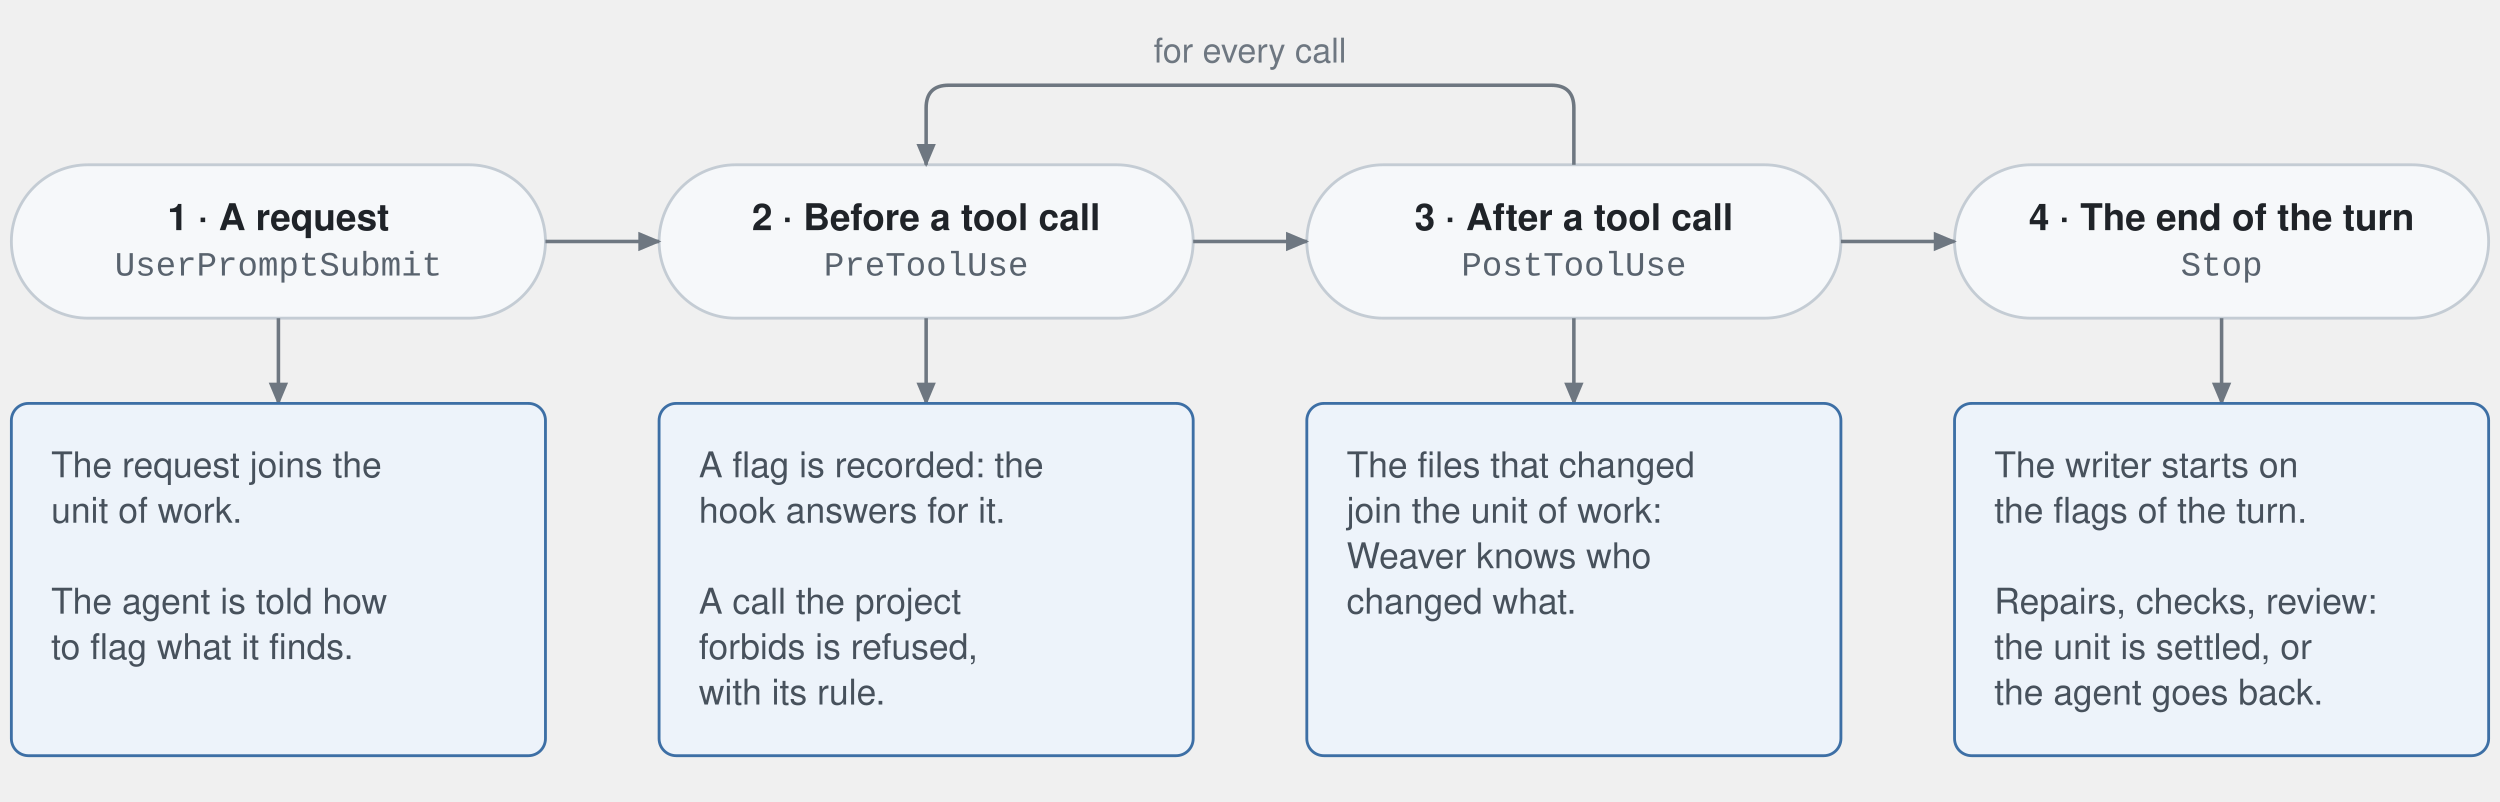
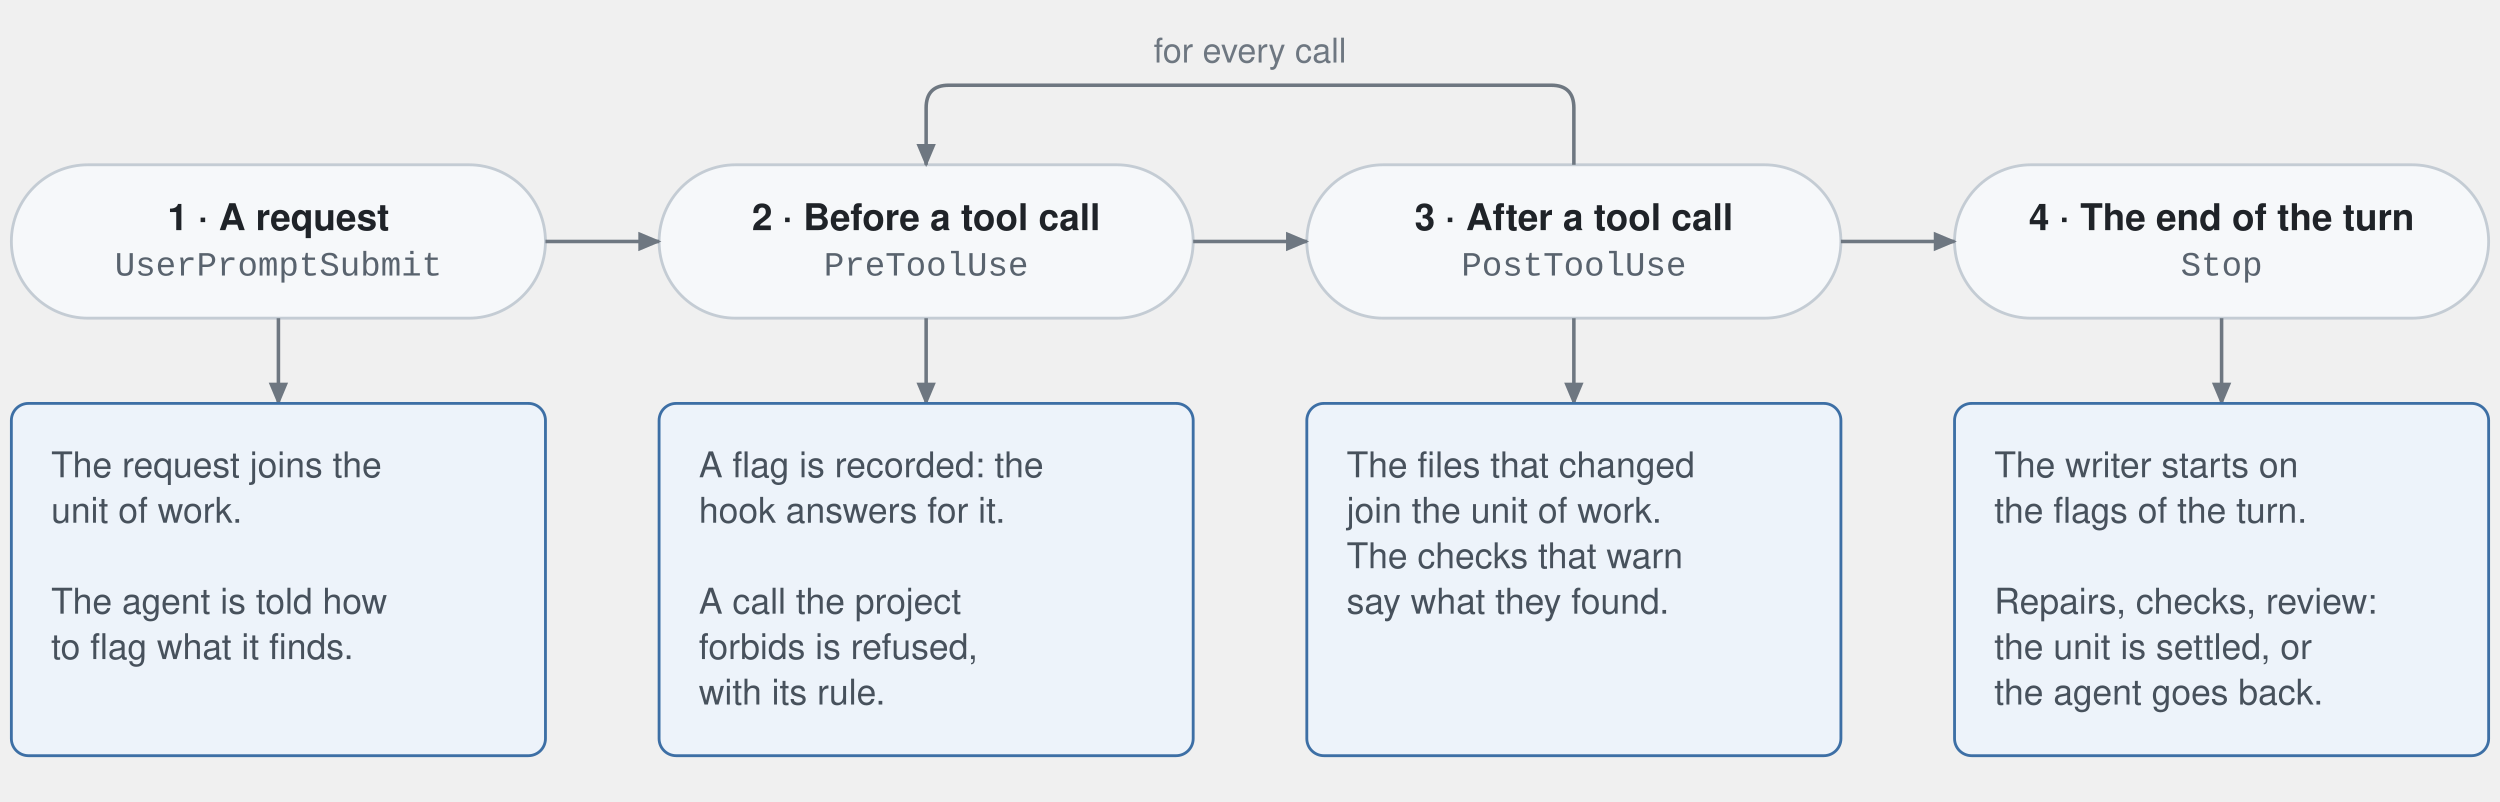
<svg xmlns="http://www.w3.org/2000/svg" viewBox="0 0 880 282" width="880" height="282" role="img" aria-labelledby="t d">
  <style>
    text { font-family: ui-sans-serif, system-ui, -apple-system, 'Segoe UI', Helvetica, Arial, sans-serif; font-size: 12.5px; }
    .code { font-family: ui-monospace, 'SFMono-Regular', Menlo, Consolas, 'Liberation Mono', monospace; font-size: 12px; }
    .head { font-weight: 600; font-size: 13px; }
    .head.code { font-size: 12.5px; }
    rect, polygon { stroke-width: 1; }
    .w rect, .w polygon { fill: #edf3fa; stroke: #3d6fa5; }
    .w text { fill: #1f2328; }
    .w .sub { fill: #47515c; }
    .o rect, .o polygon { fill: #f6f8fa; stroke: #c4ccd4; }
    .o text { fill: #1f2328; }
    .o .sub { fill: #59636e; }
    .y rect, .y polygon { fill: #ffffff; stroke: #1f2328; stroke-width: 1.5; }
    .y text { fill: #1f2328; }
    .y .sub { fill: #59636e; }
    .wire { fill: none; stroke: #6e7781; stroke-width: 1.25; }
    .wire.dotted { stroke-dasharray: 2 4; stroke-linecap: round; }
    .tip { fill: #6e7781; }
    .lbl { fill: #6e7781; font-size: 12px; }
    .frame { fill: none; stroke: #afb8c1; stroke-width: 1; stroke-dasharray: 4 4; }
    .frame-title { fill: #6e7781; font-size: 11px; font-weight: 600; letter-spacing: 0.08em; }
    .axis { stroke: #afb8c1; stroke-width: 1; }
    .grid { stroke: #afb8c1; stroke-width: 1; stroke-dasharray: 2 4; opacity: 0.7; }
    .mark { fill: #3d6fa5; stroke: #3d6fa5; stroke-width: 1; }
    .value { fill: #3d6fa5; font-weight: 600; }
    .name { fill: #6e7781; font-size: 13px; }
    @media (prefers-color-scheme: dark) {
      .w rect, .w polygon { fill: #17212e; stroke: #5b8fc7; }
      .w text { fill: #f0f6fc; }
      .w .sub { fill: #b1bac4; }
      .o rect, .o polygon { fill: #151b23; stroke: #4d555e; }
      .o text { fill: #f0f6fc; }
      .o .sub { fill: #9198a1; }
      .y rect, .y polygon { fill: #0d1117; stroke: #f0f6fc; }
      .y text { fill: #f0f6fc; }
      .y .sub { fill: #9198a1; }
      .wire { stroke: #8b949e; }
      .tip { fill: #8b949e; }
      .lbl, .frame-title { fill: #9198a1; }
      .frame, .axis, .grid { stroke: #484f58; }
      .mark { fill: #5b8fc7; stroke: #5b8fc7; }
      .value { fill: #79a9dc; }
      .name { fill: #c9d1d9; }
    }
  </style>
  <defs>
    <marker id="tip" viewBox="0 0 10 10" refX="9" refY="5" markerWidth="6.5" markerHeight="6.5" orient="auto">
      <path d="M 0 0.8 L 10 5 L 0 9.2 z" class="tip" />
    </marker>
    <marker id="tip-back" viewBox="0 0 10 10" refX="1" refY="5" markerWidth="6.5" markerHeight="6.5" orient="auto">
      <path d="M 10 0.8 L 0 5 L 10 9.2 z" class="tip" />
    </marker>
  </defs>
  <g class="o">
    <rect x="4" y="58" width="188" height="54" rx="27" />
    <text x="98" y="81" class="head" text-anchor="middle">1 · A request</text>
    <text x="98" y="97" class="sub code" text-anchor="middle">UserPromptSubmit</text>
  </g>
  <g class="o">
    <rect x="232" y="58" width="188" height="54" rx="27" />
    <text x="326" y="81" class="head" text-anchor="middle">2 · Before a tool call</text>
    <text x="326" y="97" class="sub code" text-anchor="middle">PreToolUse</text>
  </g>
  <g class="o">
    <rect x="460" y="58" width="188" height="54" rx="27" />
    <text x="554" y="81" class="head" text-anchor="middle">3 · After a tool call</text>
    <text x="554" y="97" class="sub code" text-anchor="middle">PostToolUse</text>
  </g>
  <g class="o">
    <rect x="688" y="58" width="188" height="54" rx="27" />
    <text x="782" y="81" class="head" text-anchor="middle">4 · The end of the turn</text>
    <text x="782" y="97" class="sub code" text-anchor="middle">Stop</text>
  </g>
  <path d="M 192 85 L 232 85" class="wire" marker-end="url(#tip)" />
  <path d="M 420 85 L 460 85" class="wire" marker-end="url(#tip)" />
  <path d="M 648 85 L 688 85" class="wire" marker-end="url(#tip)" />
  <path d="M 554 58 L 554 38 Q 554 30 546 30 L 334 30 Q 326 30 326 38 L 326 58" class="wire" marker-end="url(#tip)" />
  <text x="440" y="22" class="lbl" text-anchor="middle">for every call</text>
  <path d="M 98 112 L 98 142" class="wire" marker-end="url(#tip)" />
  <g class="w">
    <rect x="4" y="142" width="188" height="124" rx="6" />
    <text x="18" y="168" class="sub" text-anchor="start">The request joins the</text>
    <text x="18" y="184" class="sub" text-anchor="start">unit of work.</text>
    <text x="18" y="216" class="sub" text-anchor="start">The agent is told how</text>
    <text x="18" y="232" class="sub" text-anchor="start">to flag what it finds.</text>
  </g>
  <path d="M 326 112 L 326 142" class="wire" marker-end="url(#tip)" />
  <g class="w">
    <rect x="232" y="142" width="188" height="124" rx="6" />
    <text x="246" y="168" class="sub" text-anchor="start">A flag is recorded: the</text>
    <text x="246" y="184" class="sub" text-anchor="start">hook answers for it.</text>
    <text x="246" y="216" class="sub" text-anchor="start">A call the project</text>
    <text x="246" y="232" class="sub" text-anchor="start">forbids is refused,</text>
    <text x="246" y="248" class="sub" text-anchor="start">with its rule.</text>
  </g>
  <path d="M 554 112 L 554 142" class="wire" marker-end="url(#tip)" />
  <g class="w">
    <rect x="460" y="142" width="188" height="124" rx="6" />
    <text x="474" y="168" class="sub" text-anchor="start">The files that changed</text>
-     <text x="474" y="184" class="sub" text-anchor="start">join the unit of work:</text>
-     <text x="474" y="200" class="sub" text-anchor="start">Weaver knows who</text>
-     <text x="474" y="216" class="sub" text-anchor="start">changed what.</text>
+     <text x="474" y="184" class="sub" text-anchor="start">join the unit of work.</text>
+     <text x="474" y="200" class="sub" text-anchor="start">The checks that warn</text>
+     <text x="474" y="216" class="sub" text-anchor="start">say what they found.</text>
  </g>
  <path d="M 782 112 L 782 142" class="wire" marker-end="url(#tip)" />
  <g class="w">
    <rect x="688" y="142" width="188" height="124" rx="6" />
    <text x="702" y="168" class="sub" text-anchor="start">The writer starts on</text>
    <text x="702" y="184" class="sub" text-anchor="start">the flags of the turn.</text>
    <text x="702" y="216" class="sub" text-anchor="start">Repairs, checks, review:</text>
    <text x="702" y="232" class="sub" text-anchor="start">the unit is settled, or</text>
    <text x="702" y="248" class="sub" text-anchor="start">the agent goes back.</text>
  </g>
</svg>
